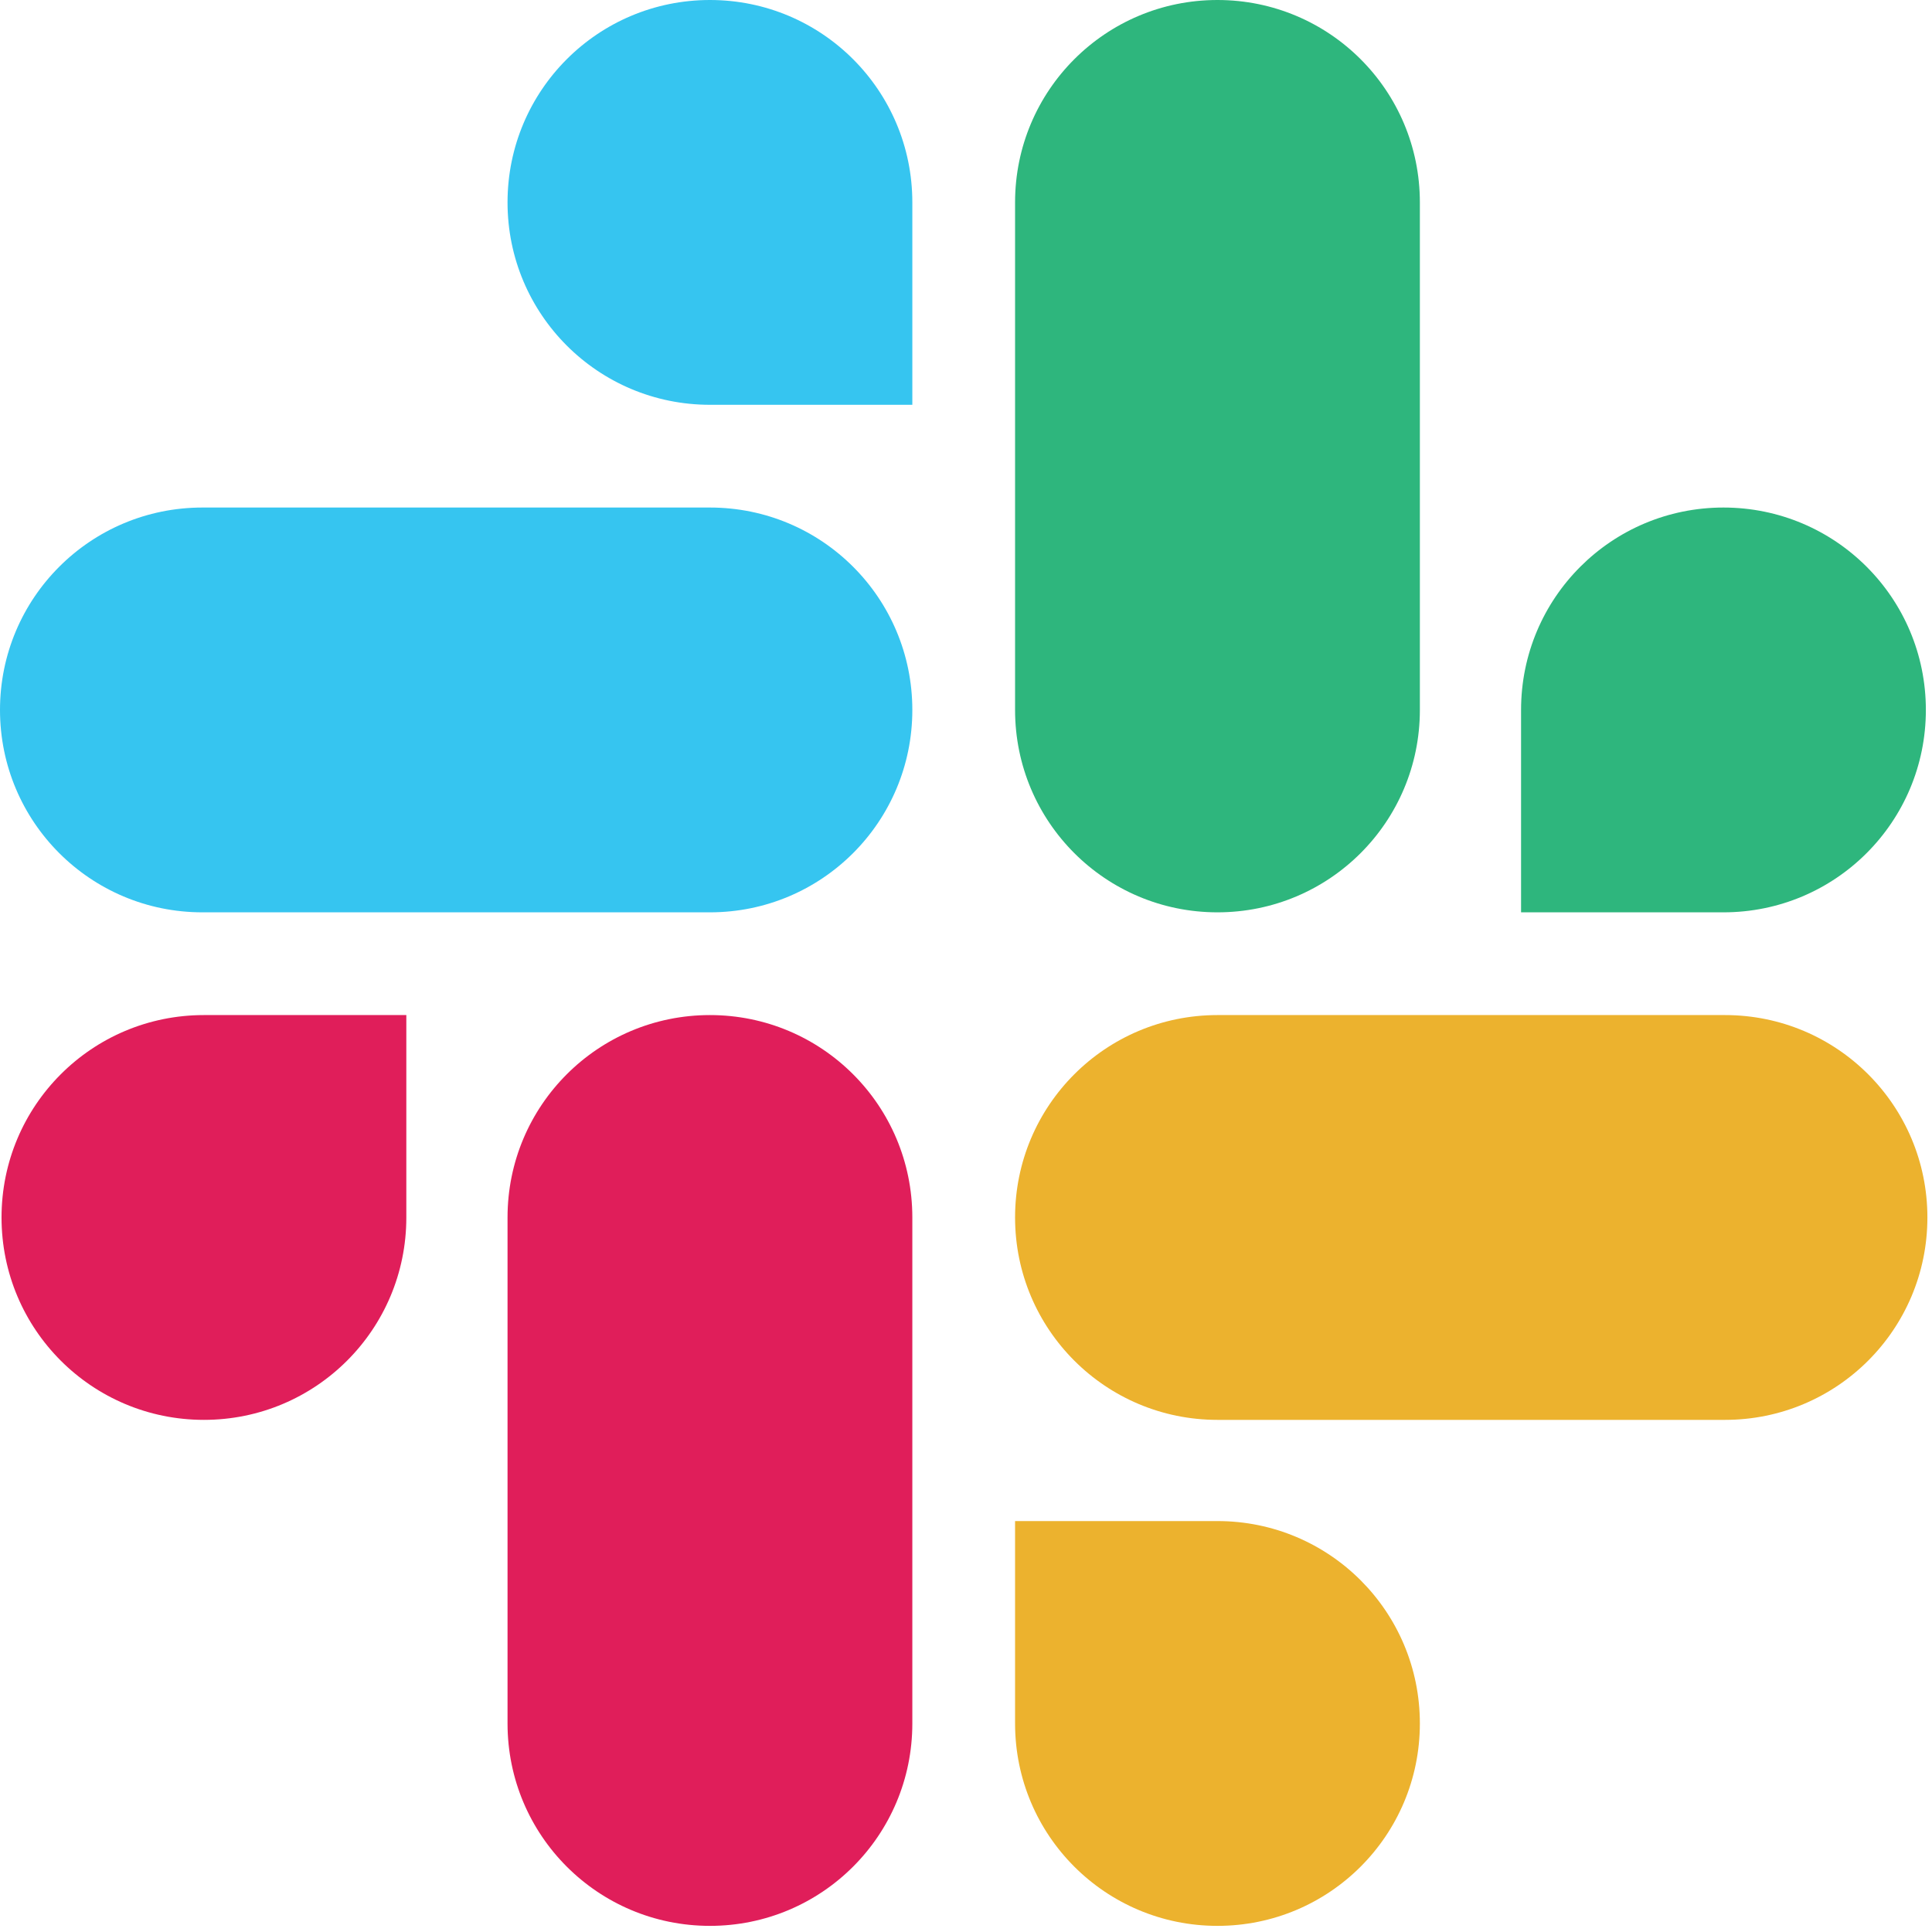
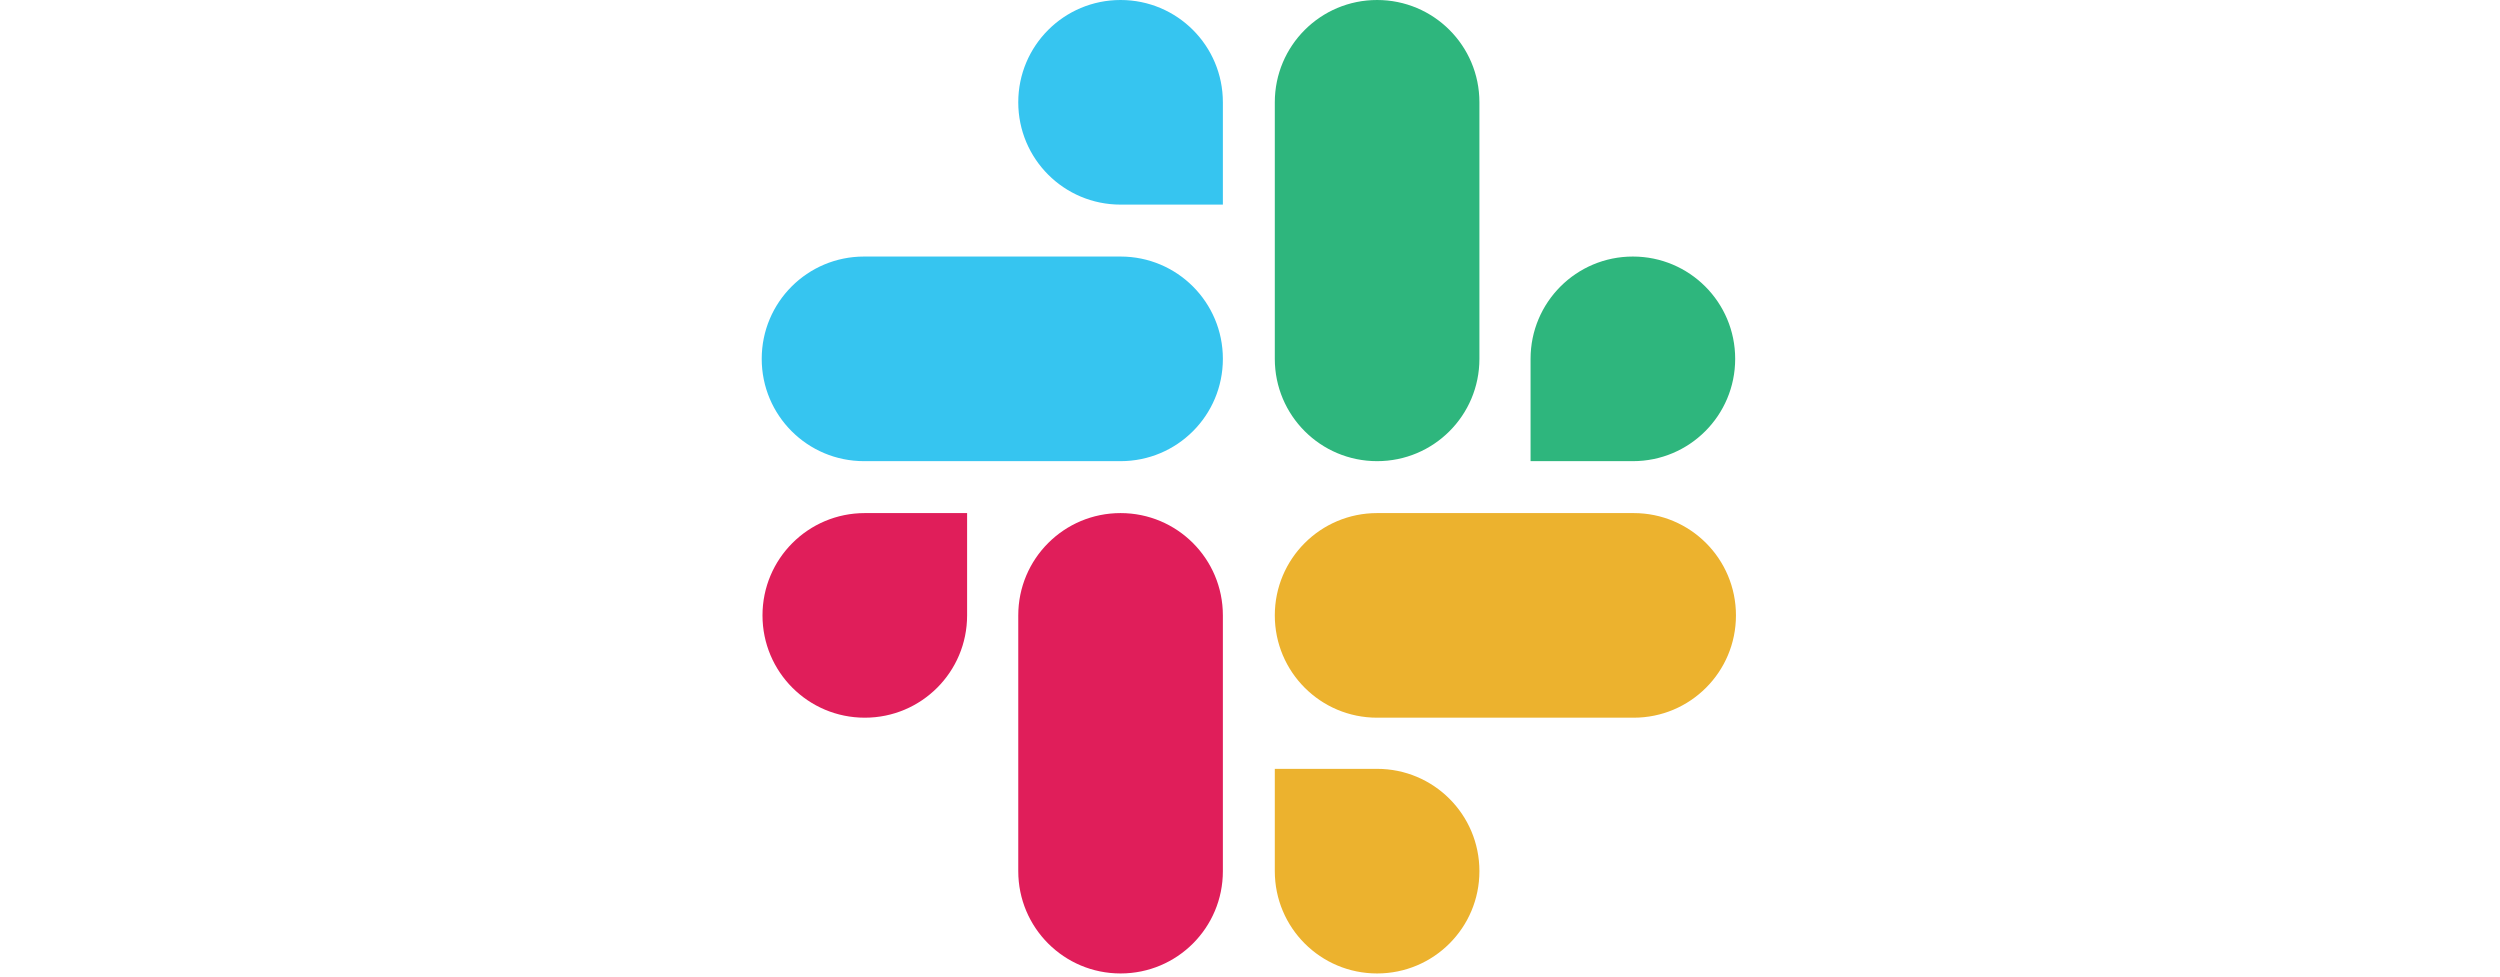
- <svg xmlns="http://www.w3.org/2000/svg" width="256px" height="256px" viewBox="0 0 256 256" version="1.1" preserveAspectRatio="xMidYMid">
+ <svg xmlns="http://www.w3.org/2000/svg" width="256px" height="100px" viewBox="0 0 256 256" version="1.1" preserveAspectRatio="xMidYMid">
  <g>
    <path d="M53.841,161.321 C53.841,176.152 41.854,188.14 27.022,188.14 C12.19,188.14 0.203,176.152 0.203,161.321 C0.203,146.489 12.19,134.502 27.022,134.502 L53.841,134.502 L53.841,161.321 Z M67.251,161.321 C67.251,146.489 79.238,134.502 94.07,134.502 C108.902,134.502 120.889,146.489 120.889,161.321 L120.889,228.368 C120.889,243.2 108.902,255.187 94.07,255.187 C79.238,255.187 67.251,243.2 67.251,228.368 L67.251,161.321 Z" fill="#E01E5A" />
    <path d="M94.07,53.638 C79.238,53.638 67.251,41.651 67.251,26.819 C67.251,11.987 79.238,-7.10542736e-15 94.07,-7.10542736e-15 C108.902,-7.10542736e-15 120.889,11.987 120.889,26.819 L120.889,53.638 L94.07,53.638 Z M94.07,67.251 C108.902,67.251 120.889,79.238 120.889,94.07 C120.889,108.902 108.902,120.889 94.07,120.889 L26.819,120.889 C11.987,120.889 0,108.902 0,94.07 C0,79.238 11.987,67.251 26.819,67.251 L94.07,67.251 Z" fill="#36C5F0" />
    <path d="M201.549,94.07 C201.549,79.238 213.537,67.251 228.368,67.251 C243.2,67.251 255.187,79.238 255.187,94.07 C255.187,108.902 243.2,120.889 228.368,120.889 L201.549,120.889 L201.549,94.07 Z M188.14,94.07 C188.14,108.902 176.152,120.889 161.321,120.889 C146.489,120.889 134.502,108.902 134.502,94.07 L134.502,26.819 C134.502,11.987 146.489,-1.42108547e-14 161.321,-1.42108547e-14 C176.152,-1.42108547e-14 188.14,11.987 188.14,26.819 L188.14,94.07 Z" fill="#2EB67D" />
    <path d="M161.321,201.549 C176.152,201.549 188.14,213.537 188.14,228.368 C188.14,243.2 176.152,255.187 161.321,255.187 C146.489,255.187 134.502,243.2 134.502,228.368 L134.502,201.549 L161.321,201.549 Z M161.321,188.14 C146.489,188.14 134.502,176.152 134.502,161.321 C134.502,146.489 146.489,134.502 161.321,134.502 L228.571,134.502 C243.403,134.502 255.39,146.489 255.39,161.321 C255.39,176.152 243.403,188.14 228.571,188.14 L161.321,188.14 Z" fill="#ECB22E" />
  </g>
</svg>
